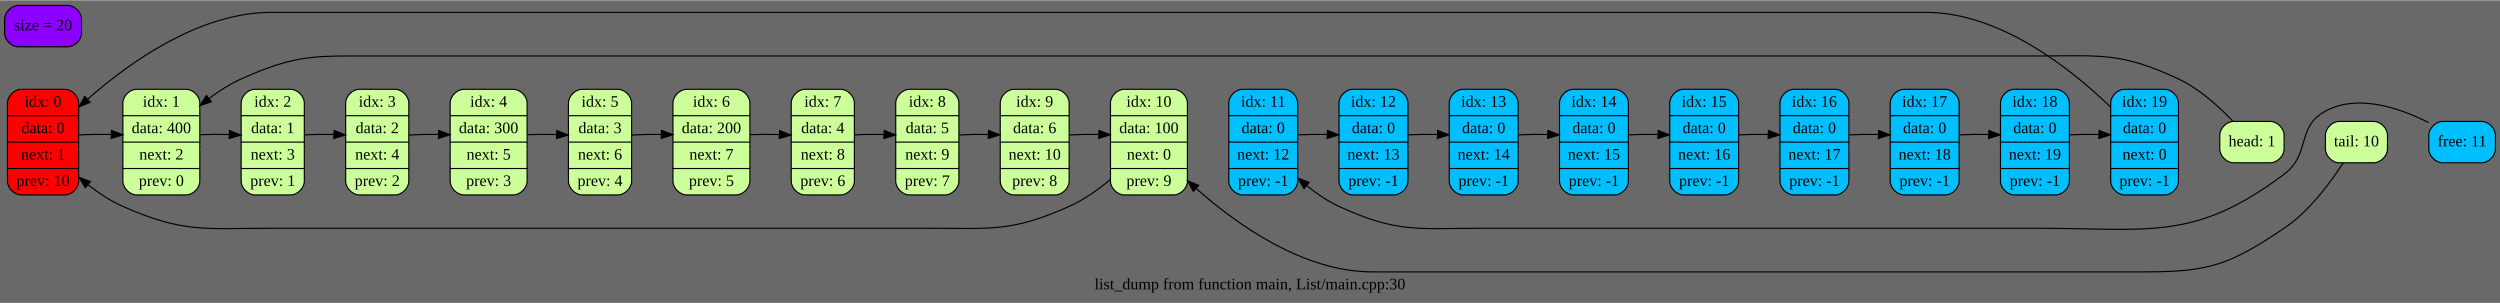
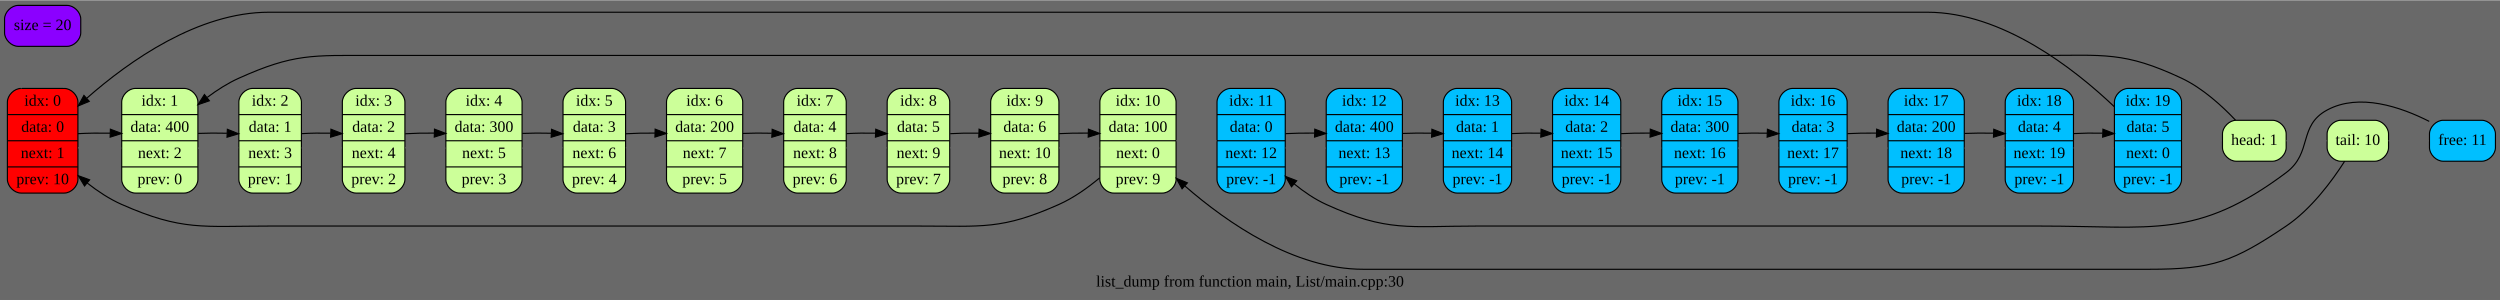
- <svg xmlns="http://www.w3.org/2000/svg" width="2177pt" height="264pt" viewBox="0.00 0.00 2177.00 263.50">
+ <svg xmlns="http://www.w3.org/2000/svg" width="2198pt" height="264pt" viewBox="0.00 0.00 2198.00 263.50">
  <g id="graph0" class="graph" transform="scale(1 1) rotate(0) translate(4 259.5)">
-     <polygon fill="#696969" stroke="none" points="-4,4 -4,-259.5 2173,-259.5 2173,4 -4,4" />
-     <text text-anchor="middle" x="1084.5" y="-7.8" font-family="Times New Roman,serif" font-size="14.00">list_dump from function main, List/main.cpp:30</text>
+     <polygon fill="#696969" stroke="none" points="-4,4 -4,-259.5 2194,-259.5 2194,4 -4,4" />
+     <text text-anchor="middle" x="1095" y="-7.8" font-family="Times New Roman,serif" font-size="14.00">list_dump from function main, List/main.cpp:30</text>
    <g id="node1" class="node">
      <path fill="#ff0000" stroke="black" d="M14.5,-90C14.5,-90 52.5,-90 52.5,-90 58.5,-90 64.5,-96 64.5,-102 64.5,-102 64.5,-170 64.5,-170 64.5,-176 58.5,-182 52.5,-182 52.5,-182 14.5,-182 14.5,-182 8.5,-182 2.5,-176 2.5,-170 2.5,-170 2.5,-102 2.5,-102 2.5,-96 8.5,-90 14.5,-90" />
      <text text-anchor="middle" x="33.5" y="-166.8" font-family="Times New Roman,serif" font-size="14.00">idx: 0</text>
      <polyline fill="none" stroke="black" points="2.5,-159 64.5,-159" />
      <text text-anchor="middle" x="33.5" y="-143.8" font-family="Times New Roman,serif" font-size="14.00">data: 0</text>
      <polyline fill="none" stroke="black" points="2.5,-136 64.5,-136" />
      <text text-anchor="middle" x="33.5" y="-120.8" font-family="Times New Roman,serif" font-size="14.00">next: 1</text>
      <polyline fill="none" stroke="black" points="2.5,-113 64.5,-113" />
      <text text-anchor="middle" x="33.5" y="-97.8" font-family="Times New Roman,serif" font-size="14.00">prev: 10</text>
    </g>
    <g id="edge1" class="edge">
      <path fill="none" stroke="#696969" d="M14.61,-182.09C16.24,-192.7 22.54,-200.5 33.5,-200.5 44.29,-200.5 50.56,-192.95 52.31,-182.59" />
      <polygon fill="#696969" stroke="#696969" points="52.39,-182.09 52.39,-182.09 52.39,-182.09 52.39,-182.09" />
    </g>
    <g id="node2" class="node">
      <path fill="#ccff99" stroke="black" d="M115,-90C115,-90 158,-90 158,-90 164,-90 170,-96 170,-102 170,-102 170,-170 170,-170 170,-176 164,-182 158,-182 158,-182 115,-182 115,-182 109,-182 103,-176 103,-170 103,-170 103,-102 103,-102 103,-96 109,-90 115,-90" />
      <text text-anchor="middle" x="136.5" y="-166.8" font-family="Times New Roman,serif" font-size="14.00">idx: 1</text>
      <polyline fill="none" stroke="black" points="103,-159 170,-159" />
      <text text-anchor="middle" x="136.5" y="-143.8" font-family="Times New Roman,serif" font-size="14.00">data: 400</text>
      <polyline fill="none" stroke="black" points="103,-136 170,-136" />
      <text text-anchor="middle" x="136.5" y="-120.8" font-family="Times New Roman,serif" font-size="14.00">next: 2</text>
      <polyline fill="none" stroke="black" points="103,-113 170,-113" />
      <text text-anchor="middle" x="136.5" y="-97.8" font-family="Times New Roman,serif" font-size="14.00">prev: 0</text>
    </g>
    <g id="edge2" class="edge">
      <path fill="none" stroke="#696969" d="M64.53,-129.77C76.53,-129.13 90.39,-129.08 102.65,-129.63" />
      <polygon fill="#696969" stroke="#696969" points="102.94,-129.64 102.94,-129.64 102.94,-129.64 102.94,-129.64" />
    </g>
    <g id="edge24" class="edge">
      <path fill="none" stroke="black" d="M64.53,-142.23C73.41,-142.71 83.31,-142.86 92.83,-142.68" />
      <polygon fill="black" stroke="black" points="93.06,-146.17 102.94,-142.36 92.84,-139.18 93.06,-146.17" />
    </g>
    <g id="node3" class="node">
      <path fill="#ccff99" stroke="black" d="M218,-90C218,-90 249,-90 249,-90 255,-90 261,-96 261,-102 261,-102 261,-170 261,-170 261,-176 255,-182 249,-182 249,-182 218,-182 218,-182 212,-182 206,-176 206,-170 206,-170 206,-102 206,-102 206,-96 212,-90 218,-90" />
      <text text-anchor="middle" x="233.5" y="-166.8" font-family="Times New Roman,serif" font-size="14.00">idx: 2</text>
      <polyline fill="none" stroke="black" points="206,-159 261,-159" />
      <text text-anchor="middle" x="233.5" y="-143.8" font-family="Times New Roman,serif" font-size="14.00">data: 1</text>
      <polyline fill="none" stroke="black" points="206,-136 261,-136" />
      <text text-anchor="middle" x="233.5" y="-120.8" font-family="Times New Roman,serif" font-size="14.00">next: 3</text>
      <polyline fill="none" stroke="black" points="206,-113 261,-113" />
      <text text-anchor="middle" x="233.5" y="-97.8" font-family="Times New Roman,serif" font-size="14.00">prev: 1</text>
    </g>
    <g id="edge3" class="edge">
      <path fill="none" stroke="#696969" d="M170.19,-129.55C181.7,-129.07 194.49,-129.17 205.47,-129.84" />
      <polygon fill="#696969" stroke="#696969" points="205.73,-129.86 205.73,-129.86 205.73,-129.86 205.73,-129.86" />
    </g>
    <g id="edge25" class="edge">
      <path fill="none" stroke="black" d="M170.19,-142.45C178.35,-142.79 187.14,-142.84 195.49,-142.6" />
      <polygon fill="black" stroke="black" points="195.9,-146.09 205.73,-142.14 195.58,-139.09 195.9,-146.09" />
    </g>
    <g id="node4" class="node">
      <path fill="#ccff99" stroke="black" d="M309,-90C309,-90 340,-90 340,-90 346,-90 352,-96 352,-102 352,-102 352,-170 352,-170 352,-176 346,-182 340,-182 340,-182 309,-182 309,-182 303,-182 297,-176 297,-170 297,-170 297,-102 297,-102 297,-96 303,-90 309,-90" />
      <text text-anchor="middle" x="324.5" y="-166.8" font-family="Times New Roman,serif" font-size="14.00">idx: 3</text>
      <polyline fill="none" stroke="black" points="297,-159 352,-159" />
      <text text-anchor="middle" x="324.5" y="-143.8" font-family="Times New Roman,serif" font-size="14.00">data: 2</text>
      <polyline fill="none" stroke="black" points="297,-136 352,-136" />
      <text text-anchor="middle" x="324.5" y="-120.8" font-family="Times New Roman,serif" font-size="14.00">next: 4</text>
      <polyline fill="none" stroke="black" points="297,-113 352,-113" />
      <text text-anchor="middle" x="324.5" y="-97.8" font-family="Times New Roman,serif" font-size="14.00">prev: 2</text>
    </g>
    <g id="edge4" class="edge">
      <path fill="none" stroke="#696969" d="M261.2,-129.75C272.38,-129.09 285.35,-129.08 296.55,-129.74" />
      <polygon fill="#696969" stroke="#696969" points="296.82,-129.76 296.82,-129.76 296.82,-129.76 296.82,-129.76" />
    </g>
    <g id="edge26" class="edge">
      <path fill="none" stroke="black" d="M261.2,-142.25C269.21,-142.72 278.14,-142.86 286.68,-142.66" />
      <polygon fill="black" stroke="black" points="286.97,-146.15 296.82,-142.24 286.68,-139.16 286.97,-146.15" />
    </g>
    <g id="node5" class="node">
      <path fill="#ccff99" stroke="black" d="M400,-90C400,-90 443,-90 443,-90 449,-90 455,-96 455,-102 455,-102 455,-170 455,-170 455,-176 449,-182 443,-182 443,-182 400,-182 400,-182 394,-182 388,-176 388,-170 388,-170 388,-102 388,-102 388,-96 394,-90 400,-90" />
      <text text-anchor="middle" x="421.5" y="-166.8" font-family="Times New Roman,serif" font-size="14.00">idx: 4</text>
      <polyline fill="none" stroke="black" points="388,-159 455,-159" />
      <text text-anchor="middle" x="421.5" y="-143.8" font-family="Times New Roman,serif" font-size="14.00">data: 300</text>
      <polyline fill="none" stroke="black" points="388,-136 455,-136" />
      <text text-anchor="middle" x="421.5" y="-120.8" font-family="Times New Roman,serif" font-size="14.00">next: 5</text>
      <polyline fill="none" stroke="black" points="388,-113 455,-113" />
      <text text-anchor="middle" x="421.5" y="-97.8" font-family="Times New Roman,serif" font-size="14.00">prev: 3</text>
    </g>
    <g id="edge5" class="edge">
      <path fill="none" stroke="#696969" d="M352.22,-129.86C363.21,-129.17 376.07,-129.07 387.63,-129.54" />
      <polygon fill="#696969" stroke="#696969" points="387.91,-129.55 387.91,-129.55 387.91,-129.55 387.91,-129.55" />
    </g>
    <g id="edge27" class="edge">
      <path fill="none" stroke="black" d="M352.22,-142.14C360.18,-142.64 369.12,-142.83 377.84,-142.72" />
      <polygon fill="black" stroke="black" points="378.01,-146.22 387.91,-142.45 377.82,-139.22 378.01,-146.22" />
    </g>
    <g id="node6" class="node">
      <path fill="#ccff99" stroke="black" d="M503,-90C503,-90 534,-90 534,-90 540,-90 546,-96 546,-102 546,-102 546,-170 546,-170 546,-176 540,-182 534,-182 534,-182 503,-182 503,-182 497,-182 491,-176 491,-170 491,-170 491,-102 491,-102 491,-96 497,-90 503,-90" />
      <text text-anchor="middle" x="518.5" y="-166.8" font-family="Times New Roman,serif" font-size="14.00">idx: 5</text>
      <polyline fill="none" stroke="black" points="491,-159 546,-159" />
      <text text-anchor="middle" x="518.5" y="-143.8" font-family="Times New Roman,serif" font-size="14.00">data: 3</text>
      <polyline fill="none" stroke="black" points="491,-136 546,-136" />
      <text text-anchor="middle" x="518.5" y="-120.8" font-family="Times New Roman,serif" font-size="14.00">next: 6</text>
      <polyline fill="none" stroke="black" points="491,-113 546,-113" />
      <text text-anchor="middle" x="518.5" y="-97.8" font-family="Times New Roman,serif" font-size="14.00">prev: 4</text>
    </g>
    <g id="edge6" class="edge">
      <path fill="none" stroke="#696969" d="M455.19,-129.55C466.7,-129.07 479.49,-129.17 490.47,-129.84" />
      <polygon fill="#696969" stroke="#696969" points="490.73,-129.86 490.73,-129.86 490.73,-129.86 490.73,-129.86" />
    </g>
    <g id="edge28" class="edge">
      <path fill="none" stroke="black" d="M455.19,-142.45C463.35,-142.79 472.14,-142.84 480.49,-142.6" />
      <polygon fill="black" stroke="black" points="480.9,-146.09 490.73,-142.14 480.58,-139.09 480.9,-146.09" />
    </g>
    <g id="node7" class="node">
      <path fill="#ccff99" stroke="black" d="M594,-90C594,-90 637,-90 637,-90 643,-90 649,-96 649,-102 649,-102 649,-170 649,-170 649,-176 643,-182 637,-182 637,-182 594,-182 594,-182 588,-182 582,-176 582,-170 582,-170 582,-102 582,-102 582,-96 588,-90 594,-90" />
      <text text-anchor="middle" x="615.5" y="-166.8" font-family="Times New Roman,serif" font-size="14.00">idx: 6</text>
      <polyline fill="none" stroke="black" points="582,-159 649,-159" />
      <text text-anchor="middle" x="615.5" y="-143.8" font-family="Times New Roman,serif" font-size="14.00">data: 200</text>
      <polyline fill="none" stroke="black" points="582,-136 649,-136" />
      <text text-anchor="middle" x="615.5" y="-120.8" font-family="Times New Roman,serif" font-size="14.00">next: 7</text>
      <polyline fill="none" stroke="black" points="582,-113 649,-113" />
      <text text-anchor="middle" x="615.5" y="-97.8" font-family="Times New Roman,serif" font-size="14.00">prev: 5</text>
    </g>
    <g id="edge7" class="edge">
      <path fill="none" stroke="#696969" d="M546.22,-129.86C557.21,-129.17 570.07,-129.07 581.63,-129.54" />
      <polygon fill="#696969" stroke="#696969" points="581.91,-129.55 581.91,-129.55 581.91,-129.55 581.91,-129.55" />
    </g>
    <g id="edge29" class="edge">
      <path fill="none" stroke="black" d="M546.22,-142.14C554.18,-142.64 563.12,-142.83 571.84,-142.72" />
      <polygon fill="black" stroke="black" points="572.01,-146.22 581.91,-142.45 571.82,-139.22 572.01,-146.22" />
    </g>
    <g id="node8" class="node">
      <path fill="#ccff99" stroke="black" d="M697,-90C697,-90 728,-90 728,-90 734,-90 740,-96 740,-102 740,-102 740,-170 740,-170 740,-176 734,-182 728,-182 728,-182 697,-182 697,-182 691,-182 685,-176 685,-170 685,-170 685,-102 685,-102 685,-96 691,-90 697,-90" />
      <text text-anchor="middle" x="712.5" y="-166.8" font-family="Times New Roman,serif" font-size="14.00">idx: 7</text>
      <polyline fill="none" stroke="black" points="685,-159 740,-159" />
      <text text-anchor="middle" x="712.5" y="-143.8" font-family="Times New Roman,serif" font-size="14.00">data: 4</text>
      <polyline fill="none" stroke="black" points="685,-136 740,-136" />
      <text text-anchor="middle" x="712.5" y="-120.8" font-family="Times New Roman,serif" font-size="14.00">next: 8</text>
      <polyline fill="none" stroke="black" points="685,-113 740,-113" />
      <text text-anchor="middle" x="712.5" y="-97.8" font-family="Times New Roman,serif" font-size="14.00">prev: 6</text>
    </g>
    <g id="edge8" class="edge">
      <path fill="none" stroke="#696969" d="M649.19,-129.55C660.7,-129.07 673.49,-129.17 684.47,-129.84" />
      <polygon fill="#696969" stroke="#696969" points="684.73,-129.86 684.73,-129.86 684.73,-129.86 684.73,-129.86" />
    </g>
    <g id="edge30" class="edge">
      <path fill="none" stroke="black" d="M649.19,-142.45C657.35,-142.79 666.14,-142.84 674.49,-142.6" />
      <polygon fill="black" stroke="black" points="674.9,-146.09 684.73,-142.14 674.58,-139.09 674.9,-146.09" />
    </g>
    <g id="node9" class="node">
      <path fill="#ccff99" stroke="black" d="M788,-90C788,-90 819,-90 819,-90 825,-90 831,-96 831,-102 831,-102 831,-170 831,-170 831,-176 825,-182 819,-182 819,-182 788,-182 788,-182 782,-182 776,-176 776,-170 776,-170 776,-102 776,-102 776,-96 782,-90 788,-90" />
      <text text-anchor="middle" x="803.5" y="-166.8" font-family="Times New Roman,serif" font-size="14.00">idx: 8</text>
      <polyline fill="none" stroke="black" points="776,-159 831,-159" />
      <text text-anchor="middle" x="803.5" y="-143.8" font-family="Times New Roman,serif" font-size="14.00">data: 5</text>
      <polyline fill="none" stroke="black" points="776,-136 831,-136" />
      <text text-anchor="middle" x="803.5" y="-120.8" font-family="Times New Roman,serif" font-size="14.00">next: 9</text>
      <polyline fill="none" stroke="black" points="776,-113 831,-113" />
      <text text-anchor="middle" x="803.5" y="-97.8" font-family="Times New Roman,serif" font-size="14.00">prev: 7</text>
    </g>
    <g id="edge9" class="edge">
      <path fill="none" stroke="#696969" d="M740.2,-129.75C751.38,-129.09 764.35,-129.08 775.55,-129.74" />
      <polygon fill="#696969" stroke="#696969" points="775.82,-129.76 775.82,-129.76 775.82,-129.76 775.82,-129.76" />
    </g>
    <g id="edge31" class="edge">
      <path fill="none" stroke="black" d="M740.2,-142.25C748.21,-142.72 757.14,-142.86 765.68,-142.66" />
      <polygon fill="black" stroke="black" points="765.97,-146.15 775.82,-142.24 765.68,-139.16 765.97,-146.15" />
    </g>
    <g id="node10" class="node">
      <path fill="#ccff99" stroke="black" d="M879,-90C879,-90 915,-90 915,-90 921,-90 927,-96 927,-102 927,-102 927,-170 927,-170 927,-176 921,-182 915,-182 915,-182 879,-182 879,-182 873,-182 867,-176 867,-170 867,-170 867,-102 867,-102 867,-96 873,-90 879,-90" />
      <text text-anchor="middle" x="897" y="-166.8" font-family="Times New Roman,serif" font-size="14.00">idx: 9</text>
      <polyline fill="none" stroke="black" points="867,-159 927,-159" />
      <text text-anchor="middle" x="897" y="-143.8" font-family="Times New Roman,serif" font-size="14.00">data: 6</text>
      <polyline fill="none" stroke="black" points="867,-136 927,-136" />
      <text text-anchor="middle" x="897" y="-120.8" font-family="Times New Roman,serif" font-size="14.00">next: 10</text>
      <polyline fill="none" stroke="black" points="867,-113 927,-113" />
      <text text-anchor="middle" x="897" y="-97.8" font-family="Times New Roman,serif" font-size="14.00">prev: 8</text>
    </g>
    <g id="edge10" class="edge">
      <path fill="none" stroke="#696969" d="M831.46,-129.78C842.44,-129.12 855.17,-129.08 866.41,-129.64" />
      <polygon fill="#696969" stroke="#696969" points="866.68,-129.65 866.68,-129.65 866.68,-129.65 866.68,-129.65" />
    </g>
    <g id="edge32" class="edge">
      <path fill="none" stroke="black" d="M831.46,-142.22C839.33,-142.69 848.1,-142.85 856.57,-142.69" />
      <polygon fill="black" stroke="black" points="856.8,-146.19 866.68,-142.35 856.57,-139.19 856.8,-146.19" />
    </g>
    <g id="node11" class="node">
      <path fill="#ccff99" stroke="black" d="M975,-90C975,-90 1018,-90 1018,-90 1024,-90 1030,-96 1030,-102 1030,-102 1030,-170 1030,-170 1030,-176 1024,-182 1018,-182 1018,-182 975,-182 975,-182 969,-182 963,-176 963,-170 963,-170 963,-102 963,-102 963,-96 969,-90 975,-90" />
      <text text-anchor="middle" x="996.5" y="-166.8" font-family="Times New Roman,serif" font-size="14.00">idx: 10</text>
      <polyline fill="none" stroke="black" points="963,-159 1030,-159" />
      <text text-anchor="middle" x="996.5" y="-143.8" font-family="Times New Roman,serif" font-size="14.00">data: 100</text>
      <polyline fill="none" stroke="black" points="963,-136 1030,-136" />
      <text text-anchor="middle" x="996.5" y="-120.8" font-family="Times New Roman,serif" font-size="14.00">next: 0</text>
      <polyline fill="none" stroke="black" points="963,-113 1030,-113" />
      <text text-anchor="middle" x="996.5" y="-97.8" font-family="Times New Roman,serif" font-size="14.00">prev: 9</text>
    </g>
    <g id="edge11" class="edge">
      <path fill="none" stroke="#696969" d="M927.25,-129.75C938.38,-129.15 951.14,-129.09 962.59,-129.58" />
      <polygon fill="#696969" stroke="#696969" points="962.86,-129.59 962.86,-129.59 962.86,-129.59 962.86,-129.59" />
    </g>
    <g id="edge33" class="edge">
      <path fill="none" stroke="black" d="M927.25,-142.25C935.23,-142.68 944.04,-142.83 952.6,-142.71" />
      <polygon fill="black" stroke="black" points="952.96,-146.2 962.86,-142.41 952.76,-139.2 952.96,-146.2" />
    </g>
    <g id="edge34" class="edge">
      <path fill="none" stroke="black" d="M962.72,-103.29C952.11,-94.42 939.77,-85.69 927,-80 876.68,-57.55 859.6,-61 804.5,-61 232.5,-61 232.5,-61 232.5,-61 174.33,-61 156.22,-56.52 103,-80 92.35,-84.7 82,-91.53 72.71,-98.81" />
      <polygon fill="black" stroke="black" points="70.33,-96.23 64.83,-105.28 74.78,-101.63 70.33,-96.23" />
    </g>
    <g id="node12" class="node">
      <path fill="#00bfff" stroke="black" d="M1078,-90C1078,-90 1114,-90 1114,-90 1120,-90 1126,-96 1126,-102 1126,-102 1126,-170 1126,-170 1126,-176 1120,-182 1114,-182 1114,-182 1078,-182 1078,-182 1072,-182 1066,-176 1066,-170 1066,-170 1066,-102 1066,-102 1066,-96 1072,-90 1078,-90" />
      <text text-anchor="middle" x="1096" y="-166.8" font-family="Times New Roman,serif" font-size="14.00">idx: 11</text>
      <polyline fill="none" stroke="black" points="1066,-159 1126,-159" />
      <text text-anchor="middle" x="1096" y="-143.8" font-family="Times New Roman,serif" font-size="14.00">data: 0</text>
      <polyline fill="none" stroke="black" points="1066,-136 1126,-136" />
      <text text-anchor="middle" x="1096" y="-120.8" font-family="Times New Roman,serif" font-size="14.00">next: 12</text>
      <polyline fill="none" stroke="black" points="1066,-113 1126,-113" />
      <text text-anchor="middle" x="1096" y="-97.8" font-family="Times New Roman,serif" font-size="14.00">prev: -1</text>
    </g>
    <g id="edge12" class="edge">
      <path fill="none" stroke="#696969" d="M1030.24,-136C1041.65,-136 1054.39,-136 1065.53,-136" />
      <polygon fill="#696969" stroke="#696969" points="1065.79,-136 1065.79,-136 1065.79,-136 1065.79,-136" />
    </g>
    <g id="node13" class="node">
-       <path fill="#00bfff" stroke="black" d="M1174,-90C1174,-90 1210,-90 1210,-90 1216,-90 1222,-96 1222,-102 1222,-102 1222,-170 1222,-170 1222,-176 1216,-182 1210,-182 1210,-182 1174,-182 1174,-182 1168,-182 1162,-176 1162,-170 1162,-170 1162,-102 1162,-102 1162,-96 1168,-90 1174,-90" />
-       <text text-anchor="middle" x="1192" y="-166.8" font-family="Times New Roman,serif" font-size="14.00">idx: 12</text>
-       <polyline fill="none" stroke="black" points="1162,-159 1222,-159" />
-       <text text-anchor="middle" x="1192" y="-143.8" font-family="Times New Roman,serif" font-size="14.00">data: 0</text>
-       <polyline fill="none" stroke="black" points="1162,-136 1222,-136" />
-       <text text-anchor="middle" x="1192" y="-120.8" font-family="Times New Roman,serif" font-size="14.00">next: 13</text>
-       <polyline fill="none" stroke="black" points="1162,-113 1222,-113" />
-       <text text-anchor="middle" x="1192" y="-97.8" font-family="Times New Roman,serif" font-size="14.00">prev: -1</text>
+       <path fill="#00bfff" stroke="black" d="M1174,-90C1174,-90 1217,-90 1217,-90 1223,-90 1229,-96 1229,-102 1229,-102 1229,-170 1229,-170 1229,-176 1223,-182 1217,-182 1217,-182 1174,-182 1174,-182 1168,-182 1162,-176 1162,-170 1162,-170 1162,-102 1162,-102 1162,-96 1168,-90 1174,-90" />
+       <text text-anchor="middle" x="1195.5" y="-166.8" font-family="Times New Roman,serif" font-size="14.00">idx: 12</text>
+       <polyline fill="none" stroke="black" points="1162,-159 1229,-159" />
+       <text text-anchor="middle" x="1195.5" y="-143.8" font-family="Times New Roman,serif" font-size="14.00">data: 400</text>
+       <polyline fill="none" stroke="black" points="1162,-136 1229,-136" />
+       <text text-anchor="middle" x="1195.5" y="-120.8" font-family="Times New Roman,serif" font-size="14.00">next: 13</text>
+       <polyline fill="none" stroke="black" points="1162,-113 1229,-113" />
+       <text text-anchor="middle" x="1195.5" y="-97.8" font-family="Times New Roman,serif" font-size="14.00">prev: -1</text>
    </g>
    <g id="edge13" class="edge">
-       <path fill="none" stroke="#696969" d="M1126.23,-129.7C1137.46,-129.1 1150.27,-129.1 1161.53,-129.69" />
-       <polygon fill="#696969" stroke="#696969" points="1161.79,-129.7 1161.79,-129.7 1161.79,-129.7 1161.79,-129.7" />
+       <path fill="none" stroke="#696969" d="M1126.25,-129.75C1137.38,-129.15 1150.14,-129.09 1161.59,-129.58" />
+       <polygon fill="#696969" stroke="#696969" points="1161.86,-129.59 1161.86,-129.59 1161.86,-129.59 1161.86,-129.59" />
    </g>
    <g id="edge35" class="edge">
-       <path fill="none" stroke="black" d="M1126.23,-142.3C1134.27,-142.73 1143.13,-142.85 1151.65,-142.67" />
-       <polygon fill="black" stroke="black" points="1151.93,-146.16 1161.79,-142.3 1151.67,-139.17 1151.93,-146.16" />
+       <path fill="none" stroke="black" d="M1126.25,-142.25C1134.23,-142.68 1143.04,-142.83 1151.6,-142.71" />
+       <polygon fill="black" stroke="black" points="1151.96,-146.2 1161.86,-142.41 1151.76,-139.2 1151.96,-146.2" />
    </g>
    <g id="node14" class="node">
-       <path fill="#00bfff" stroke="black" d="M1270,-90C1270,-90 1306,-90 1306,-90 1312,-90 1318,-96 1318,-102 1318,-102 1318,-170 1318,-170 1318,-176 1312,-182 1306,-182 1306,-182 1270,-182 1270,-182 1264,-182 1258,-176 1258,-170 1258,-170 1258,-102 1258,-102 1258,-96 1264,-90 1270,-90" />
-       <text text-anchor="middle" x="1288" y="-166.8" font-family="Times New Roman,serif" font-size="14.00">idx: 13</text>
-       <polyline fill="none" stroke="black" points="1258,-159 1318,-159" />
-       <text text-anchor="middle" x="1288" y="-143.8" font-family="Times New Roman,serif" font-size="14.00">data: 0</text>
-       <polyline fill="none" stroke="black" points="1258,-136 1318,-136" />
-       <text text-anchor="middle" x="1288" y="-120.8" font-family="Times New Roman,serif" font-size="14.00">next: 14</text>
-       <polyline fill="none" stroke="black" points="1258,-113 1318,-113" />
-       <text text-anchor="middle" x="1288" y="-97.8" font-family="Times New Roman,serif" font-size="14.00">prev: -1</text>
+       <path fill="#00bfff" stroke="black" d="M1277,-90C1277,-90 1313,-90 1313,-90 1319,-90 1325,-96 1325,-102 1325,-102 1325,-170 1325,-170 1325,-176 1319,-182 1313,-182 1313,-182 1277,-182 1277,-182 1271,-182 1265,-176 1265,-170 1265,-170 1265,-102 1265,-102 1265,-96 1271,-90 1277,-90" />
+       <text text-anchor="middle" x="1295" y="-166.8" font-family="Times New Roman,serif" font-size="14.00">idx: 13</text>
+       <polyline fill="none" stroke="black" points="1265,-159 1325,-159" />
+       <text text-anchor="middle" x="1295" y="-143.8" font-family="Times New Roman,serif" font-size="14.00">data: 1</text>
+       <polyline fill="none" stroke="black" points="1265,-136 1325,-136" />
+       <text text-anchor="middle" x="1295" y="-120.8" font-family="Times New Roman,serif" font-size="14.00">next: 14</text>
+       <polyline fill="none" stroke="black" points="1265,-113 1325,-113" />
+       <text text-anchor="middle" x="1295" y="-97.8" font-family="Times New Roman,serif" font-size="14.00">prev: -1</text>
    </g>
    <g id="edge14" class="edge">
-       <path fill="none" stroke="#696969" d="M1222.23,-129.7C1233.46,-129.1 1246.27,-129.1 1257.53,-129.69" />
-       <polygon fill="#696969" stroke="#696969" points="1257.79,-129.7 1257.79,-129.7 1257.79,-129.7 1257.79,-129.7" />
+       <path fill="none" stroke="#696969" d="M1229.24,-129.58C1240.65,-129.09 1253.39,-129.14 1264.53,-129.74" />
+       <polygon fill="#696969" stroke="#696969" points="1264.79,-129.76 1264.79,-129.76 1264.79,-129.76 1264.79,-129.76" />
    </g>
    <g id="edge36" class="edge">
-       <path fill="none" stroke="black" d="M1222.23,-142.3C1230.27,-142.73 1239.13,-142.85 1247.65,-142.67" />
-       <polygon fill="black" stroke="black" points="1247.93,-146.16 1257.79,-142.3 1247.67,-139.17 1247.93,-146.16" />
+       <path fill="none" stroke="black" d="M1229.24,-142.42C1237.42,-142.77 1246.28,-142.84 1254.74,-142.64" />
+       <polygon fill="black" stroke="black" points="1254.93,-146.13 1264.79,-142.24 1254.66,-139.14 1254.93,-146.13" />
    </g>
    <g id="node15" class="node">
-       <path fill="#00bfff" stroke="black" d="M1366,-90C1366,-90 1402,-90 1402,-90 1408,-90 1414,-96 1414,-102 1414,-102 1414,-170 1414,-170 1414,-176 1408,-182 1402,-182 1402,-182 1366,-182 1366,-182 1360,-182 1354,-176 1354,-170 1354,-170 1354,-102 1354,-102 1354,-96 1360,-90 1366,-90" />
-       <text text-anchor="middle" x="1384" y="-166.8" font-family="Times New Roman,serif" font-size="14.00">idx: 14</text>
-       <polyline fill="none" stroke="black" points="1354,-159 1414,-159" />
-       <text text-anchor="middle" x="1384" y="-143.8" font-family="Times New Roman,serif" font-size="14.00">data: 0</text>
-       <polyline fill="none" stroke="black" points="1354,-136 1414,-136" />
-       <text text-anchor="middle" x="1384" y="-120.8" font-family="Times New Roman,serif" font-size="14.00">next: 15</text>
-       <polyline fill="none" stroke="black" points="1354,-113 1414,-113" />
-       <text text-anchor="middle" x="1384" y="-97.8" font-family="Times New Roman,serif" font-size="14.00">prev: -1</text>
+       <path fill="#00bfff" stroke="black" d="M1373,-90C1373,-90 1409,-90 1409,-90 1415,-90 1421,-96 1421,-102 1421,-102 1421,-170 1421,-170 1421,-176 1415,-182 1409,-182 1409,-182 1373,-182 1373,-182 1367,-182 1361,-176 1361,-170 1361,-170 1361,-102 1361,-102 1361,-96 1367,-90 1373,-90" />
+       <text text-anchor="middle" x="1391" y="-166.8" font-family="Times New Roman,serif" font-size="14.00">idx: 14</text>
+       <polyline fill="none" stroke="black" points="1361,-159 1421,-159" />
+       <text text-anchor="middle" x="1391" y="-143.8" font-family="Times New Roman,serif" font-size="14.00">data: 2</text>
+       <polyline fill="none" stroke="black" points="1361,-136 1421,-136" />
+       <text text-anchor="middle" x="1391" y="-120.8" font-family="Times New Roman,serif" font-size="14.00">next: 15</text>
+       <polyline fill="none" stroke="black" points="1361,-113 1421,-113" />
+       <text text-anchor="middle" x="1391" y="-97.8" font-family="Times New Roman,serif" font-size="14.00">prev: -1</text>
    </g>
    <g id="edge15" class="edge">
-       <path fill="none" stroke="#696969" d="M1318.23,-129.7C1329.46,-129.1 1342.27,-129.1 1353.53,-129.69" />
-       <polygon fill="#696969" stroke="#696969" points="1353.79,-129.7 1353.79,-129.7 1353.79,-129.7 1353.79,-129.7" />
+       <path fill="none" stroke="#696969" d="M1325.23,-129.7C1336.46,-129.1 1349.27,-129.1 1360.53,-129.69" />
+       <polygon fill="#696969" stroke="#696969" points="1360.79,-129.7 1360.79,-129.7 1360.79,-129.7 1360.79,-129.7" />
    </g>
    <g id="edge37" class="edge">
-       <path fill="none" stroke="black" d="M1318.23,-142.3C1326.27,-142.73 1335.13,-142.85 1343.65,-142.67" />
-       <polygon fill="black" stroke="black" points="1343.93,-146.16 1353.79,-142.3 1343.67,-139.17 1343.93,-146.16" />
+       <path fill="none" stroke="black" d="M1325.23,-142.3C1333.27,-142.73 1342.13,-142.85 1350.65,-142.67" />
+       <polygon fill="black" stroke="black" points="1350.93,-146.16 1360.79,-142.3 1350.67,-139.17 1350.93,-146.16" />
    </g>
    <g id="node16" class="node">
-       <path fill="#00bfff" stroke="black" d="M1462,-90C1462,-90 1498,-90 1498,-90 1504,-90 1510,-96 1510,-102 1510,-102 1510,-170 1510,-170 1510,-176 1504,-182 1498,-182 1498,-182 1462,-182 1462,-182 1456,-182 1450,-176 1450,-170 1450,-170 1450,-102 1450,-102 1450,-96 1456,-90 1462,-90" />
-       <text text-anchor="middle" x="1480" y="-166.8" font-family="Times New Roman,serif" font-size="14.00">idx: 15</text>
-       <polyline fill="none" stroke="black" points="1450,-159 1510,-159" />
-       <text text-anchor="middle" x="1480" y="-143.8" font-family="Times New Roman,serif" font-size="14.00">data: 0</text>
-       <polyline fill="none" stroke="black" points="1450,-136 1510,-136" />
-       <text text-anchor="middle" x="1480" y="-120.8" font-family="Times New Roman,serif" font-size="14.00">next: 16</text>
-       <polyline fill="none" stroke="black" points="1450,-113 1510,-113" />
-       <text text-anchor="middle" x="1480" y="-97.8" font-family="Times New Roman,serif" font-size="14.00">prev: -1</text>
+       <path fill="#00bfff" stroke="black" d="M1469,-90C1469,-90 1512,-90 1512,-90 1518,-90 1524,-96 1524,-102 1524,-102 1524,-170 1524,-170 1524,-176 1518,-182 1512,-182 1512,-182 1469,-182 1469,-182 1463,-182 1457,-176 1457,-170 1457,-170 1457,-102 1457,-102 1457,-96 1463,-90 1469,-90" />
+       <text text-anchor="middle" x="1490.5" y="-166.8" font-family="Times New Roman,serif" font-size="14.00">idx: 15</text>
+       <polyline fill="none" stroke="black" points="1457,-159 1524,-159" />
+       <text text-anchor="middle" x="1490.5" y="-143.8" font-family="Times New Roman,serif" font-size="14.00">data: 300</text>
+       <polyline fill="none" stroke="black" points="1457,-136 1524,-136" />
+       <text text-anchor="middle" x="1490.5" y="-120.8" font-family="Times New Roman,serif" font-size="14.00">next: 16</text>
+       <polyline fill="none" stroke="black" points="1457,-113 1524,-113" />
+       <text text-anchor="middle" x="1490.5" y="-97.8" font-family="Times New Roman,serif" font-size="14.00">prev: -1</text>
    </g>
    <g id="edge16" class="edge">
-       <path fill="none" stroke="#696969" d="M1414.23,-129.7C1425.46,-129.1 1438.27,-129.1 1449.53,-129.69" />
-       <polygon fill="#696969" stroke="#696969" points="1449.79,-129.7 1449.79,-129.7 1449.79,-129.7 1449.79,-129.7" />
+       <path fill="none" stroke="#696969" d="M1421.25,-129.75C1432.38,-129.15 1445.14,-129.09 1456.59,-129.58" />
+       <polygon fill="#696969" stroke="#696969" points="1456.86,-129.59 1456.86,-129.59 1456.86,-129.59 1456.86,-129.59" />
    </g>
    <g id="edge38" class="edge">
-       <path fill="none" stroke="black" d="M1414.23,-142.3C1422.27,-142.73 1431.13,-142.85 1439.65,-142.67" />
-       <polygon fill="black" stroke="black" points="1439.93,-146.16 1449.79,-142.3 1439.67,-139.17 1439.93,-146.16" />
+       <path fill="none" stroke="black" d="M1421.25,-142.25C1429.23,-142.68 1438.04,-142.83 1446.6,-142.71" />
+       <polygon fill="black" stroke="black" points="1446.96,-146.2 1456.86,-142.41 1446.76,-139.2 1446.96,-146.2" />
    </g>
    <g id="node17" class="node">
-       <path fill="#00bfff" stroke="black" d="M1558,-90C1558,-90 1594,-90 1594,-90 1600,-90 1606,-96 1606,-102 1606,-102 1606,-170 1606,-170 1606,-176 1600,-182 1594,-182 1594,-182 1558,-182 1558,-182 1552,-182 1546,-176 1546,-170 1546,-170 1546,-102 1546,-102 1546,-96 1552,-90 1558,-90" />
-       <text text-anchor="middle" x="1576" y="-166.8" font-family="Times New Roman,serif" font-size="14.00">idx: 16</text>
-       <polyline fill="none" stroke="black" points="1546,-159 1606,-159" />
-       <text text-anchor="middle" x="1576" y="-143.8" font-family="Times New Roman,serif" font-size="14.00">data: 0</text>
-       <polyline fill="none" stroke="black" points="1546,-136 1606,-136" />
-       <text text-anchor="middle" x="1576" y="-120.8" font-family="Times New Roman,serif" font-size="14.00">next: 17</text>
-       <polyline fill="none" stroke="black" points="1546,-113 1606,-113" />
-       <text text-anchor="middle" x="1576" y="-97.8" font-family="Times New Roman,serif" font-size="14.00">prev: -1</text>
+       <path fill="#00bfff" stroke="black" d="M1572,-90C1572,-90 1608,-90 1608,-90 1614,-90 1620,-96 1620,-102 1620,-102 1620,-170 1620,-170 1620,-176 1614,-182 1608,-182 1608,-182 1572,-182 1572,-182 1566,-182 1560,-176 1560,-170 1560,-170 1560,-102 1560,-102 1560,-96 1566,-90 1572,-90" />
+       <text text-anchor="middle" x="1590" y="-166.8" font-family="Times New Roman,serif" font-size="14.00">idx: 16</text>
+       <polyline fill="none" stroke="black" points="1560,-159 1620,-159" />
+       <text text-anchor="middle" x="1590" y="-143.8" font-family="Times New Roman,serif" font-size="14.00">data: 3</text>
+       <polyline fill="none" stroke="black" points="1560,-136 1620,-136" />
+       <text text-anchor="middle" x="1590" y="-120.8" font-family="Times New Roman,serif" font-size="14.00">next: 17</text>
+       <polyline fill="none" stroke="black" points="1560,-113 1620,-113" />
+       <text text-anchor="middle" x="1590" y="-97.8" font-family="Times New Roman,serif" font-size="14.00">prev: -1</text>
    </g>
    <g id="edge17" class="edge">
-       <path fill="none" stroke="#696969" d="M1510.23,-129.7C1521.46,-129.1 1534.27,-129.1 1545.53,-129.69" />
-       <polygon fill="#696969" stroke="#696969" points="1545.79,-129.7 1545.79,-129.7 1545.79,-129.7 1545.79,-129.7" />
+       <path fill="none" stroke="#696969" d="M1524.24,-129.58C1535.65,-129.09 1548.39,-129.14 1559.53,-129.74" />
+       <polygon fill="#696969" stroke="#696969" points="1559.79,-129.76 1559.79,-129.76 1559.79,-129.76 1559.79,-129.76" />
    </g>
    <g id="edge39" class="edge">
-       <path fill="none" stroke="black" d="M1510.23,-142.3C1518.27,-142.73 1527.13,-142.85 1535.65,-142.67" />
-       <polygon fill="black" stroke="black" points="1535.93,-146.16 1545.79,-142.3 1535.67,-139.17 1535.93,-146.16" />
+       <path fill="none" stroke="black" d="M1524.24,-142.42C1532.42,-142.77 1541.28,-142.84 1549.74,-142.64" />
+       <polygon fill="black" stroke="black" points="1549.93,-146.13 1559.79,-142.24 1549.66,-139.14 1549.93,-146.13" />
    </g>
    <g id="node18" class="node">
-       <path fill="#00bfff" stroke="black" d="M1654,-90C1654,-90 1690,-90 1690,-90 1696,-90 1702,-96 1702,-102 1702,-102 1702,-170 1702,-170 1702,-176 1696,-182 1690,-182 1690,-182 1654,-182 1654,-182 1648,-182 1642,-176 1642,-170 1642,-170 1642,-102 1642,-102 1642,-96 1648,-90 1654,-90" />
-       <text text-anchor="middle" x="1672" y="-166.8" font-family="Times New Roman,serif" font-size="14.00">idx: 17</text>
-       <polyline fill="none" stroke="black" points="1642,-159 1702,-159" />
-       <text text-anchor="middle" x="1672" y="-143.8" font-family="Times New Roman,serif" font-size="14.00">data: 0</text>
-       <polyline fill="none" stroke="black" points="1642,-136 1702,-136" />
-       <text text-anchor="middle" x="1672" y="-120.8" font-family="Times New Roman,serif" font-size="14.00">next: 18</text>
-       <polyline fill="none" stroke="black" points="1642,-113 1702,-113" />
-       <text text-anchor="middle" x="1672" y="-97.8" font-family="Times New Roman,serif" font-size="14.00">prev: -1</text>
+       <path fill="#00bfff" stroke="black" d="M1668,-90C1668,-90 1711,-90 1711,-90 1717,-90 1723,-96 1723,-102 1723,-102 1723,-170 1723,-170 1723,-176 1717,-182 1711,-182 1711,-182 1668,-182 1668,-182 1662,-182 1656,-176 1656,-170 1656,-170 1656,-102 1656,-102 1656,-96 1662,-90 1668,-90" />
+       <text text-anchor="middle" x="1689.5" y="-166.8" font-family="Times New Roman,serif" font-size="14.00">idx: 17</text>
+       <polyline fill="none" stroke="black" points="1656,-159 1723,-159" />
+       <text text-anchor="middle" x="1689.5" y="-143.8" font-family="Times New Roman,serif" font-size="14.00">data: 200</text>
+       <polyline fill="none" stroke="black" points="1656,-136 1723,-136" />
+       <text text-anchor="middle" x="1689.5" y="-120.8" font-family="Times New Roman,serif" font-size="14.00">next: 18</text>
+       <polyline fill="none" stroke="black" points="1656,-113 1723,-113" />
+       <text text-anchor="middle" x="1689.5" y="-97.8" font-family="Times New Roman,serif" font-size="14.00">prev: -1</text>
    </g>
    <g id="edge18" class="edge">
-       <path fill="none" stroke="#696969" d="M1606.23,-129.7C1617.46,-129.1 1630.27,-129.1 1641.53,-129.69" />
-       <polygon fill="#696969" stroke="#696969" points="1641.79,-129.7 1641.79,-129.7 1641.79,-129.7 1641.79,-129.7" />
+       <path fill="none" stroke="#696969" d="M1620.25,-129.75C1631.38,-129.15 1644.14,-129.09 1655.59,-129.58" />
+       <polygon fill="#696969" stroke="#696969" points="1655.86,-129.59 1655.86,-129.59 1655.86,-129.59 1655.86,-129.59" />
    </g>
    <g id="edge40" class="edge">
-       <path fill="none" stroke="black" d="M1606.23,-142.3C1614.27,-142.73 1623.13,-142.85 1631.65,-142.67" />
-       <polygon fill="black" stroke="black" points="1631.93,-146.16 1641.79,-142.3 1631.67,-139.17 1631.93,-146.16" />
+       <path fill="none" stroke="black" d="M1620.25,-142.25C1628.23,-142.68 1637.04,-142.83 1645.6,-142.71" />
+       <polygon fill="black" stroke="black" points="1645.96,-146.2 1655.86,-142.41 1645.76,-139.2 1645.96,-146.2" />
    </g>
    <g id="node19" class="node">
-       <path fill="#00bfff" stroke="black" d="M1750,-90C1750,-90 1786,-90 1786,-90 1792,-90 1798,-96 1798,-102 1798,-102 1798,-170 1798,-170 1798,-176 1792,-182 1786,-182 1786,-182 1750,-182 1750,-182 1744,-182 1738,-176 1738,-170 1738,-170 1738,-102 1738,-102 1738,-96 1744,-90 1750,-90" />
-       <text text-anchor="middle" x="1768" y="-166.8" font-family="Times New Roman,serif" font-size="14.00">idx: 18</text>
-       <polyline fill="none" stroke="black" points="1738,-159 1798,-159" />
-       <text text-anchor="middle" x="1768" y="-143.8" font-family="Times New Roman,serif" font-size="14.00">data: 0</text>
-       <polyline fill="none" stroke="black" points="1738,-136 1798,-136" />
-       <text text-anchor="middle" x="1768" y="-120.8" font-family="Times New Roman,serif" font-size="14.00">next: 19</text>
-       <polyline fill="none" stroke="black" points="1738,-113 1798,-113" />
-       <text text-anchor="middle" x="1768" y="-97.8" font-family="Times New Roman,serif" font-size="14.00">prev: -1</text>
+       <path fill="#00bfff" stroke="black" d="M1771,-90C1771,-90 1807,-90 1807,-90 1813,-90 1819,-96 1819,-102 1819,-102 1819,-170 1819,-170 1819,-176 1813,-182 1807,-182 1807,-182 1771,-182 1771,-182 1765,-182 1759,-176 1759,-170 1759,-170 1759,-102 1759,-102 1759,-96 1765,-90 1771,-90" />
+       <text text-anchor="middle" x="1789" y="-166.8" font-family="Times New Roman,serif" font-size="14.00">idx: 18</text>
+       <polyline fill="none" stroke="black" points="1759,-159 1819,-159" />
+       <text text-anchor="middle" x="1789" y="-143.8" font-family="Times New Roman,serif" font-size="14.00">data: 4</text>
+       <polyline fill="none" stroke="black" points="1759,-136 1819,-136" />
+       <text text-anchor="middle" x="1789" y="-120.8" font-family="Times New Roman,serif" font-size="14.00">next: 19</text>
+       <polyline fill="none" stroke="black" points="1759,-113 1819,-113" />
+       <text text-anchor="middle" x="1789" y="-97.8" font-family="Times New Roman,serif" font-size="14.00">prev: -1</text>
    </g>
    <g id="edge19" class="edge">
-       <path fill="none" stroke="#696969" d="M1702.23,-129.7C1713.46,-129.1 1726.27,-129.1 1737.53,-129.69" />
-       <polygon fill="#696969" stroke="#696969" points="1737.79,-129.7 1737.79,-129.7 1737.79,-129.7 1737.79,-129.7" />
+       <path fill="none" stroke="#696969" d="M1723.24,-129.58C1734.65,-129.09 1747.39,-129.14 1758.53,-129.74" />
+       <polygon fill="#696969" stroke="#696969" points="1758.79,-129.76 1758.79,-129.76 1758.79,-129.76 1758.79,-129.76" />
    </g>
    <g id="edge41" class="edge">
-       <path fill="none" stroke="black" d="M1702.23,-142.3C1710.27,-142.73 1719.13,-142.85 1727.65,-142.67" />
-       <polygon fill="black" stroke="black" points="1727.93,-146.16 1737.79,-142.3 1727.67,-139.17 1727.93,-146.16" />
+       <path fill="none" stroke="black" d="M1723.24,-142.42C1731.42,-142.77 1740.28,-142.84 1748.74,-142.64" />
+       <polygon fill="black" stroke="black" points="1748.93,-146.13 1758.79,-142.24 1748.66,-139.14 1748.93,-146.13" />
    </g>
    <g id="node20" class="node">
-       <path fill="#00bfff" stroke="black" d="M1846,-90C1846,-90 1881,-90 1881,-90 1887,-90 1893,-96 1893,-102 1893,-102 1893,-170 1893,-170 1893,-176 1887,-182 1881,-182 1881,-182 1846,-182 1846,-182 1840,-182 1834,-176 1834,-170 1834,-170 1834,-102 1834,-102 1834,-96 1840,-90 1846,-90" />
-       <text text-anchor="middle" x="1863.5" y="-166.8" font-family="Times New Roman,serif" font-size="14.00">idx: 19</text>
-       <polyline fill="none" stroke="black" points="1834,-159 1893,-159" />
-       <text text-anchor="middle" x="1863.5" y="-143.8" font-family="Times New Roman,serif" font-size="14.00">data: 0</text>
-       <polyline fill="none" stroke="black" points="1834,-136 1893,-136" />
-       <text text-anchor="middle" x="1863.5" y="-120.8" font-family="Times New Roman,serif" font-size="14.00">next: 0</text>
-       <polyline fill="none" stroke="black" points="1834,-113 1893,-113" />
-       <text text-anchor="middle" x="1863.5" y="-97.8" font-family="Times New Roman,serif" font-size="14.00">prev: -1</text>
+       <path fill="#00bfff" stroke="black" d="M1867,-90C1867,-90 1902,-90 1902,-90 1908,-90 1914,-96 1914,-102 1914,-102 1914,-170 1914,-170 1914,-176 1908,-182 1902,-182 1902,-182 1867,-182 1867,-182 1861,-182 1855,-176 1855,-170 1855,-170 1855,-102 1855,-102 1855,-96 1861,-90 1867,-90" />
+       <text text-anchor="middle" x="1884.5" y="-166.8" font-family="Times New Roman,serif" font-size="14.00">idx: 19</text>
+       <polyline fill="none" stroke="black" points="1855,-159 1914,-159" />
+       <text text-anchor="middle" x="1884.5" y="-143.8" font-family="Times New Roman,serif" font-size="14.00">data: 5</text>
+       <polyline fill="none" stroke="black" points="1855,-136 1914,-136" />
+       <text text-anchor="middle" x="1884.5" y="-120.8" font-family="Times New Roman,serif" font-size="14.00">next: 0</text>
+       <polyline fill="none" stroke="black" points="1855,-113 1914,-113" />
+       <text text-anchor="middle" x="1884.5" y="-97.8" font-family="Times New Roman,serif" font-size="14.00">prev: -1</text>
    </g>
    <g id="edge20" class="edge">
-       <path fill="none" stroke="#696969" d="M1798.07,-129.7C1809.35,-129.1 1822.23,-129.1 1833.5,-129.7" />
-       <polygon fill="#696969" stroke="#696969" points="1833.77,-129.72 1833.77,-129.72 1833.77,-129.72 1833.77,-129.72" />
+       <path fill="none" stroke="#696969" d="M1819.07,-129.7C1830.35,-129.1 1843.23,-129.1 1854.5,-129.7" />
+       <polygon fill="#696969" stroke="#696969" points="1854.77,-129.72 1854.77,-129.72 1854.77,-129.72 1854.77,-129.72" />
    </g>
    <g id="edge42" class="edge">
-       <path fill="none" stroke="black" d="M1798.07,-142.3C1806.15,-142.73 1815.06,-142.85 1823.6,-142.66" />
-       <polygon fill="black" stroke="black" points="1823.91,-146.16 1833.77,-142.28 1823.64,-139.16 1823.91,-146.16" />
+       <path fill="none" stroke="black" d="M1819.07,-142.3C1827.15,-142.73 1836.06,-142.85 1844.6,-142.66" />
+       <polygon fill="black" stroke="black" points="1844.91,-146.16 1854.77,-142.28 1844.64,-139.16 1844.91,-146.16" />
    </g>
    <g id="edge43" class="edge">
-       <path fill="none" stroke="black" d="M1833.84,-166.58C1799.22,-200.04 1737.54,-249 1673,-249 232.5,-249 232.5,-249 232.5,-249 170.24,-249 109.73,-206.33 72.33,-173.43" />
+       <path fill="none" stroke="black" d="M1854.83,-165.99C1819.58,-199.46 1756.31,-249 1690.5,-249 232.5,-249 232.5,-249 232.5,-249 170.24,-249 109.73,-206.33 72.33,-173.43" />
      <polygon fill="black" stroke="black" points="74.48,-170.66 64.71,-166.58 69.8,-175.87 74.48,-170.66" />
    </g>
    <g id="node21" class="node">
-       <path fill="#ccff99" stroke="black" d="M1941,-118C1941,-118 1973,-118 1973,-118 1979,-118 1985,-124 1985,-130 1985,-130 1985,-142 1985,-142 1985,-148 1979,-154 1973,-154 1973,-154 1941,-154 1941,-154 1935,-154 1929,-148 1929,-142 1929,-142 1929,-130 1929,-130 1929,-124 1935,-118 1941,-118" />
-       <text text-anchor="middle" x="1957" y="-132.3" font-family="Times New Roman,serif" font-size="14.00">head: 1</text>
+       <path fill="#ccff99" stroke="black" d="M1962,-118C1962,-118 1994,-118 1994,-118 2000,-118 2006,-124 2006,-130 2006,-130 2006,-142 2006,-142 2006,-148 2000,-154 1994,-154 1994,-154 1962,-154 1962,-154 1956,-154 1950,-148 1950,-142 1950,-142 1950,-130 1950,-130 1950,-124 1956,-118 1962,-118" />
+       <text text-anchor="middle" x="1978" y="-132.3" font-family="Times New Roman,serif" font-size="14.00">head: 1</text>
    </g>
    <g id="edge21" class="edge">
-       <path fill="none" stroke="#696969" d="M1893.45,-136C1904.67,-136 1917.46,-136 1928.53,-136" />
-       <polygon fill="#696969" stroke="#696969" points="1928.79,-136 1928.79,-136 1928.79,-136 1928.79,-136" />
+       <path fill="none" stroke="#696969" d="M1914.45,-136C1925.67,-136 1938.46,-136 1949.53,-136" />
+       <polygon fill="#696969" stroke="#696969" points="1949.79,-136 1949.79,-136 1949.79,-136 1949.79,-136" />
    </g>
    <g id="edge44" class="edge">
-       <path fill="none" stroke="black" d="M1940.5,-154.06C1928.76,-166.5 1911.53,-182.3 1893,-191 1842.47,-214.72 1824.82,-211 1769,-211 323.5,-211 323.5,-211 323.5,-211 270.53,-211 254.31,-212.72 206,-191 196.3,-186.64 186.81,-180.57 178.12,-174.06" />
+       <path fill="none" stroke="black" d="M1961.5,-154.06C1949.76,-166.5 1932.53,-182.3 1914,-191 1863.47,-214.72 1845.82,-211 1790,-211 323.5,-211 323.5,-211 323.5,-211 270.53,-211 254.31,-212.72 206,-191 196.3,-186.64 186.81,-180.57 178.12,-174.06" />
      <polygon fill="black" stroke="black" points="180.08,-171.15 170.06,-167.71 175.75,-176.65 180.08,-171.15" />
    </g>
    <g id="node22" class="node">
-       <path fill="#ccff99" stroke="black" d="M2033,-118C2033,-118 2063,-118 2063,-118 2069,-118 2075,-124 2075,-130 2075,-130 2075,-142 2075,-142 2075,-148 2069,-154 2063,-154 2063,-154 2033,-154 2033,-154 2027,-154 2021,-148 2021,-142 2021,-142 2021,-130 2021,-130 2021,-124 2027,-118 2033,-118" />
-       <text text-anchor="middle" x="2048" y="-132.3" font-family="Times New Roman,serif" font-size="14.00">tail: 10</text>
+       <path fill="#ccff99" stroke="black" d="M2054,-118C2054,-118 2084,-118 2084,-118 2090,-118 2096,-124 2096,-130 2096,-130 2096,-142 2096,-142 2096,-148 2090,-154 2084,-154 2084,-154 2054,-154 2054,-154 2048,-154 2042,-148 2042,-142 2042,-142 2042,-130 2042,-130 2042,-124 2048,-118 2054,-118" />
+       <text text-anchor="middle" x="2069" y="-132.3" font-family="Times New Roman,serif" font-size="14.00">tail: 10</text>
    </g>
    <g id="edge22" class="edge">
-       <path fill="none" stroke="#696969" d="M1985.19,-136C1996.45,-136 2009.46,-136 2020.63,-136" />
-       <polygon fill="#696969" stroke="#696969" points="2020.89,-136 2020.89,-136 2020.89,-136 2020.89,-136" />
+       <path fill="none" stroke="#696969" d="M2006.19,-136C2017.45,-136 2030.46,-136 2041.63,-136" />
+       <polygon fill="#696969" stroke="#696969" points="2041.89,-136 2041.89,-136 2041.89,-136 2041.89,-136" />
    </g>
    <g id="edge45" class="edge">
-       <path fill="none" stroke="black" d="M2036.43,-118C2025.57,-100.99 2007.14,-75.91 1985,-61 1938.42,-29.63 1920.66,-23 1864.5,-23 1191,-23 1191,-23 1191,-23 1131.62,-23 1074.26,-63.17 1037.62,-95.61" />
-       <polygon fill="black" stroke="black" points="1035.18,-93.1 1030.12,-102.4 1039.88,-98.29 1035.18,-93.1" />
+       <path fill="none" stroke="black" d="M2057.43,-118C2046.57,-100.99 2028.14,-75.91 2006,-61 1959.42,-29.63 1941.66,-23 1885.5,-23 1194.5,-23 1194.5,-23 1194.5,-23 1133.95,-23 1075.15,-63.67 1037.79,-96.21" />
+       <polygon fill="black" stroke="black" points="1035.29,-93.75 1030.15,-103.01 1039.95,-98.98 1035.29,-93.75" />
    </g>
    <g id="node23" class="node">
-       <path fill="#00bfff" stroke="black" d="M2123,-118C2123,-118 2157,-118 2157,-118 2163,-118 2169,-124 2169,-130 2169,-130 2169,-142 2169,-142 2169,-148 2163,-154 2157,-154 2157,-154 2123,-154 2123,-154 2117,-154 2111,-148 2111,-142 2111,-142 2111,-130 2111,-130 2111,-124 2117,-118 2123,-118" />
-       <text text-anchor="middle" x="2140" y="-132.3" font-family="Times New Roman,serif" font-size="14.00">free: 11</text>
+       <path fill="#00bfff" stroke="black" d="M2144,-118C2144,-118 2178,-118 2178,-118 2184,-118 2190,-124 2190,-130 2190,-130 2190,-142 2190,-142 2190,-148 2184,-154 2178,-154 2178,-154 2144,-154 2144,-154 2138,-154 2132,-148 2132,-142 2132,-142 2132,-130 2132,-130 2132,-124 2138,-118 2144,-118" />
+       <text text-anchor="middle" x="2161" y="-132.3" font-family="Times New Roman,serif" font-size="14.00">free: 11</text>
    </g>
    <g id="edge23" class="edge">
-       <path fill="none" stroke="#696969" d="M2075.03,-136C2086.16,-136 2099.18,-136 2110.56,-136" />
-       <polygon fill="#696969" stroke="#696969" points="2110.82,-136 2110.82,-136 2110.82,-136 2110.82,-136" />
+       <path fill="none" stroke="#696969" d="M2096.03,-136C2107.16,-136 2120.18,-136 2131.56,-136" />
+       <polygon fill="#696969" stroke="#696969" points="2131.82,-136 2131.82,-136 2131.82,-136 2131.82,-136" />
    </g>
    <g id="edge46" class="edge">
-       <path fill="none" stroke="black" d="M2110.8,-153.02C2085.91,-165.66 2049.28,-178.29 2021,-163 1995.3,-149.11 2008.38,-125.53 1985,-108 1906.39,-49.07 1867.25,-61 1769,-61 1287,-61 1287,-61 1287,-61 1230.81,-61 1213.05,-56.52 1162,-80 1152.05,-84.57 1142.46,-91.14 1133.84,-98.17" />
-       <polygon fill="black" stroke="black" points="1131.52,-95.55 1126.21,-104.72 1136.08,-100.86 1131.52,-95.55" />
+       <path fill="none" stroke="black" d="M2131.8,-153.02C2106.91,-165.66 2070.28,-178.29 2042,-163 2016.3,-149.11 2029.38,-125.53 2006,-108 1927.39,-49.07 1888.25,-61 1790,-61 1294,-61 1294,-61 1294,-61 1234.73,-61 1215.95,-55.45 1162,-80 1152.04,-84.53 1142.43,-91.08 1133.81,-98.11" />
+       <polygon fill="black" stroke="black" points="1131.49,-95.49 1126.18,-104.66 1136.05,-100.8 1131.49,-95.49" />
    </g>
    <g id="node24" class="node">
      <path fill="#8b00ff" stroke="black" d="M12,-219C12,-219 55,-219 55,-219 61,-219 67,-225 67,-231 67,-231 67,-243 67,-243 67,-249 61,-255 55,-255 55,-255 12,-255 12,-255 6,-255 0,-249 0,-243 0,-243 0,-231 0,-231 0,-225 6,-219 12,-219" />
      <text text-anchor="middle" x="33.5" y="-233.3" font-family="Times New Roman,serif" font-size="14.00">size = 20</text>
    </g>
  </g>
</svg>
